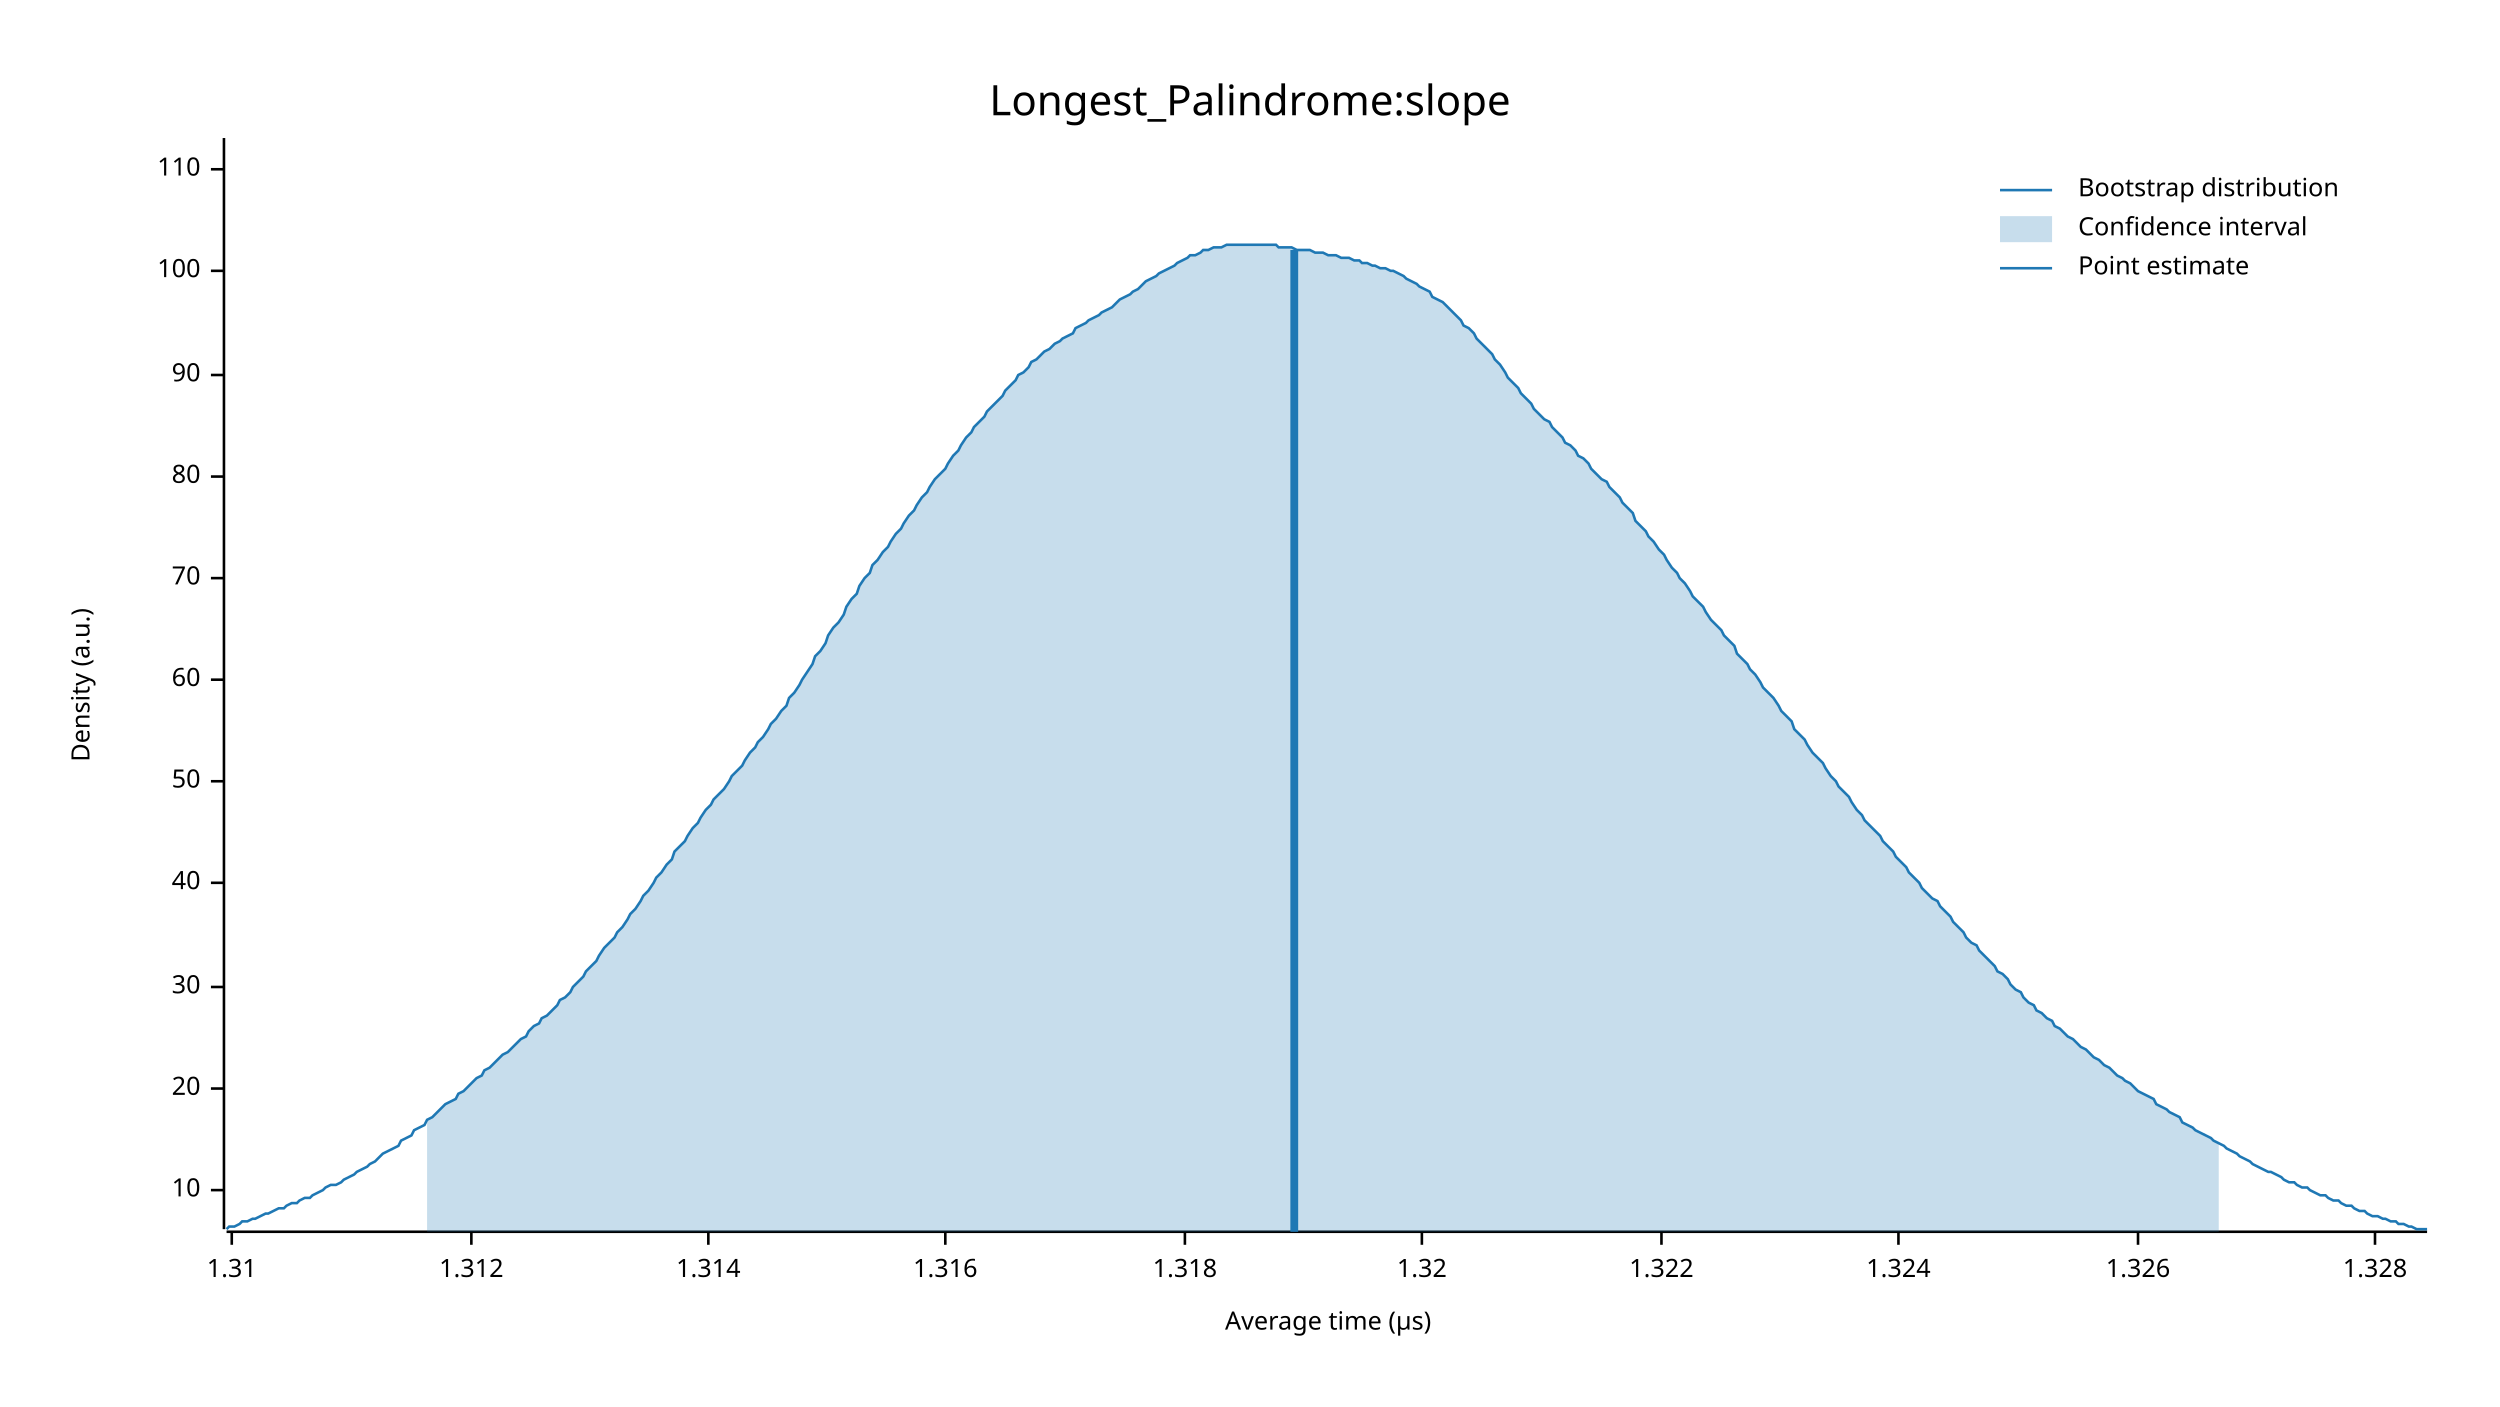
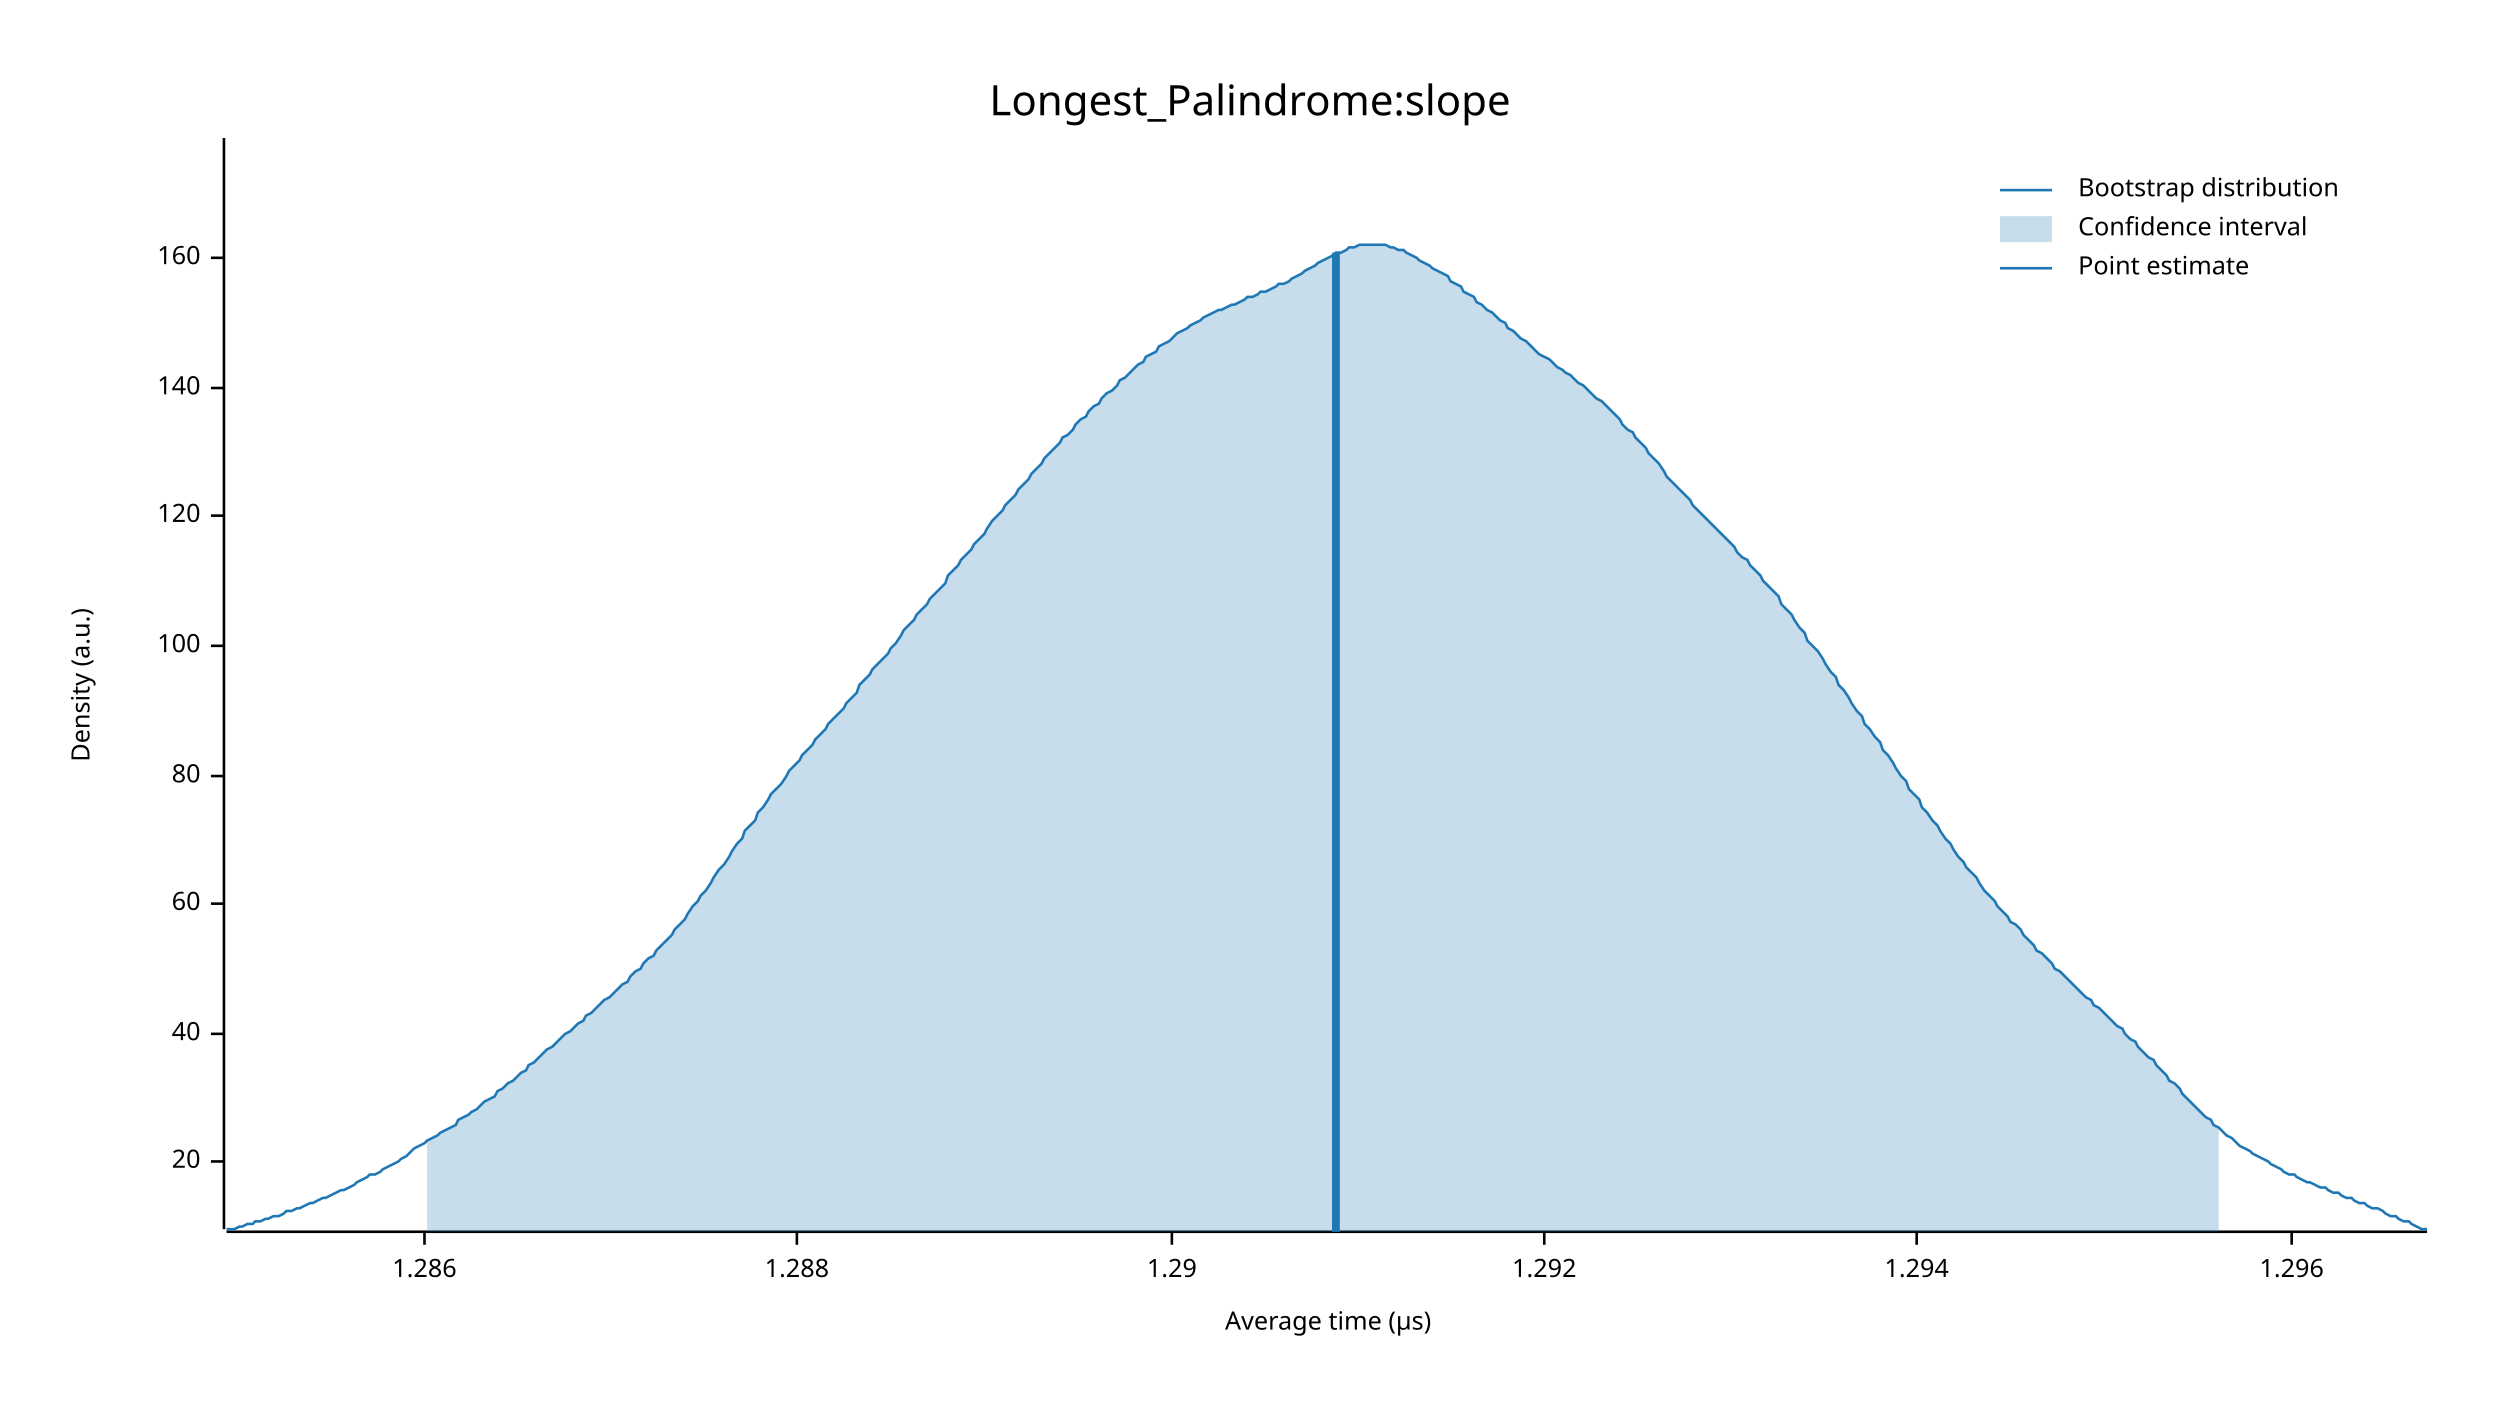
<svg xmlns="http://www.w3.org/2000/svg" width="960" height="540" viewBox="0 0 960 540">
  <text x="480" y="32" dy="0.76em" text-anchor="middle" font-family="sans-serif" font-size="16.129" opacity="1" fill="#000000">
Longest_Palindrome:slope
</text>
  <text x="27" y="263" dy="0.76em" text-anchor="middle" font-family="sans-serif" font-size="9.677" opacity="1" fill="#000000" transform="rotate(270, 27, 263)">
Density (a.u.)
</text>
  <text x="510" y="513" dy="-0.5ex" text-anchor="middle" font-family="sans-serif" font-size="9.677" opacity="1" fill="#000000">
Average time (µs)
</text>
  <polyline fill="none" opacity="1" stroke="#000000" stroke-width="1" points="86,53 86,472 " />
-   <text x="77" y="457" dy="0.5ex" text-anchor="end" font-family="sans-serif" font-size="9.677" opacity="1" fill="#000000">
- 10
- </text>
-   <polyline fill="none" opacity="1" stroke="#000000" stroke-width="1" points="81,457 86,457 " />
-   <text x="77" y="418" dy="0.5ex" text-anchor="end" font-family="sans-serif" font-size="9.677" opacity="1" fill="#000000">
+   <text x="77" y="446" dy="0.5ex" text-anchor="end" font-family="sans-serif" font-size="9.677" opacity="1" fill="#000000">
20
</text>
-   <polyline fill="none" opacity="1" stroke="#000000" stroke-width="1" points="81,418 86,418 " />
-   <text x="77" y="379" dy="0.5ex" text-anchor="end" font-family="sans-serif" font-size="9.677" opacity="1" fill="#000000">
- 30
- </text>
-   <polyline fill="none" opacity="1" stroke="#000000" stroke-width="1" points="81,379 86,379 " />
-   <text x="77" y="339" dy="0.5ex" text-anchor="end" font-family="sans-serif" font-size="9.677" opacity="1" fill="#000000">
+   <polyline fill="none" opacity="1" stroke="#000000" stroke-width="1" points="81,446 86,446 " />
+   <text x="77" y="397" dy="0.5ex" text-anchor="end" font-family="sans-serif" font-size="9.677" opacity="1" fill="#000000">
40
</text>
-   <polyline fill="none" opacity="1" stroke="#000000" stroke-width="1" points="81,339 86,339 " />
-   <text x="77" y="300" dy="0.5ex" text-anchor="end" font-family="sans-serif" font-size="9.677" opacity="1" fill="#000000">
- 50
- </text>
-   <polyline fill="none" opacity="1" stroke="#000000" stroke-width="1" points="81,300 86,300 " />
-   <text x="77" y="261" dy="0.5ex" text-anchor="end" font-family="sans-serif" font-size="9.677" opacity="1" fill="#000000">
+   <polyline fill="none" opacity="1" stroke="#000000" stroke-width="1" points="81,397 86,397 " />
+   <text x="77" y="347" dy="0.5ex" text-anchor="end" font-family="sans-serif" font-size="9.677" opacity="1" fill="#000000">
60
</text>
-   <polyline fill="none" opacity="1" stroke="#000000" stroke-width="1" points="81,261 86,261 " />
-   <text x="77" y="222" dy="0.5ex" text-anchor="end" font-family="sans-serif" font-size="9.677" opacity="1" fill="#000000">
- 70
- </text>
-   <polyline fill="none" opacity="1" stroke="#000000" stroke-width="1" points="81,222 86,222 " />
-   <text x="77" y="183" dy="0.5ex" text-anchor="end" font-family="sans-serif" font-size="9.677" opacity="1" fill="#000000">
+   <polyline fill="none" opacity="1" stroke="#000000" stroke-width="1" points="81,347 86,347 " />
+   <text x="77" y="298" dy="0.5ex" text-anchor="end" font-family="sans-serif" font-size="9.677" opacity="1" fill="#000000">
80
</text>
-   <polyline fill="none" opacity="1" stroke="#000000" stroke-width="1" points="81,183 86,183 " />
-   <text x="77" y="144" dy="0.5ex" text-anchor="end" font-family="sans-serif" font-size="9.677" opacity="1" fill="#000000">
- 90
- </text>
-   <polyline fill="none" opacity="1" stroke="#000000" stroke-width="1" points="81,144 86,144 " />
-   <text x="77" y="104" dy="0.5ex" text-anchor="end" font-family="sans-serif" font-size="9.677" opacity="1" fill="#000000">
+   <polyline fill="none" opacity="1" stroke="#000000" stroke-width="1" points="81,298 86,298 " />
+   <text x="77" y="248" dy="0.5ex" text-anchor="end" font-family="sans-serif" font-size="9.677" opacity="1" fill="#000000">
100
</text>
-   <polyline fill="none" opacity="1" stroke="#000000" stroke-width="1" points="81,104 86,104 " />
-   <text x="77" y="65" dy="0.5ex" text-anchor="end" font-family="sans-serif" font-size="9.677" opacity="1" fill="#000000">
- 110
+   <polyline fill="none" opacity="1" stroke="#000000" stroke-width="1" points="81,248 86,248 " />
+   <text x="77" y="198" dy="0.5ex" text-anchor="end" font-family="sans-serif" font-size="9.677" opacity="1" fill="#000000">
+ 120
</text>
-   <polyline fill="none" opacity="1" stroke="#000000" stroke-width="1" points="81,65 86,65 " />
+   <polyline fill="none" opacity="1" stroke="#000000" stroke-width="1" points="81,198 86,198 " />
+   <text x="77" y="149" dy="0.5ex" text-anchor="end" font-family="sans-serif" font-size="9.677" opacity="1" fill="#000000">
+ 140
+ </text>
+   <polyline fill="none" opacity="1" stroke="#000000" stroke-width="1" points="81,149 86,149 " />
+   <text x="77" y="99" dy="0.5ex" text-anchor="end" font-family="sans-serif" font-size="9.677" opacity="1" fill="#000000">
+ 160
+ </text>
+   <polyline fill="none" opacity="1" stroke="#000000" stroke-width="1" points="81,99 86,99 " />
  <polyline fill="none" opacity="1" stroke="#000000" stroke-width="1" points="87,473 932,473 " />
-   <text x="89" y="483" dy="0.76em" text-anchor="middle" font-family="sans-serif" font-size="9.677" opacity="1" fill="#000000">
- 1.31
+   <text x="163" y="483" dy="0.76em" text-anchor="middle" font-family="sans-serif" font-size="9.677" opacity="1" fill="#000000">
+ 1.286
</text>
-   <polyline fill="none" opacity="1" stroke="#000000" stroke-width="1" points="89,473 89,478 " />
-   <text x="181" y="483" dy="0.76em" text-anchor="middle" font-family="sans-serif" font-size="9.677" opacity="1" fill="#000000">
- 1.312
+   <polyline fill="none" opacity="1" stroke="#000000" stroke-width="1" points="163,473 163,478 " />
+   <text x="306" y="483" dy="0.76em" text-anchor="middle" font-family="sans-serif" font-size="9.677" opacity="1" fill="#000000">
+ 1.288
</text>
-   <polyline fill="none" opacity="1" stroke="#000000" stroke-width="1" points="181,473 181,478 " />
-   <text x="272" y="483" dy="0.76em" text-anchor="middle" font-family="sans-serif" font-size="9.677" opacity="1" fill="#000000">
- 1.314
+   <polyline fill="none" opacity="1" stroke="#000000" stroke-width="1" points="306,473 306,478 " />
+   <text x="450" y="483" dy="0.76em" text-anchor="middle" font-family="sans-serif" font-size="9.677" opacity="1" fill="#000000">
+ 1.29
</text>
-   <polyline fill="none" opacity="1" stroke="#000000" stroke-width="1" points="272,473 272,478 " />
-   <text x="363" y="483" dy="0.76em" text-anchor="middle" font-family="sans-serif" font-size="9.677" opacity="1" fill="#000000">
- 1.316
+   <polyline fill="none" opacity="1" stroke="#000000" stroke-width="1" points="450,473 450,478 " />
+   <text x="593" y="483" dy="0.76em" text-anchor="middle" font-family="sans-serif" font-size="9.677" opacity="1" fill="#000000">
+ 1.292
</text>
-   <polyline fill="none" opacity="1" stroke="#000000" stroke-width="1" points="363,473 363,478 " />
-   <text x="455" y="483" dy="0.76em" text-anchor="middle" font-family="sans-serif" font-size="9.677" opacity="1" fill="#000000">
- 1.318
+   <polyline fill="none" opacity="1" stroke="#000000" stroke-width="1" points="593,473 593,478 " />
+   <text x="736" y="483" dy="0.76em" text-anchor="middle" font-family="sans-serif" font-size="9.677" opacity="1" fill="#000000">
+ 1.294
</text>
-   <polyline fill="none" opacity="1" stroke="#000000" stroke-width="1" points="455,473 455,478 " />
-   <text x="546" y="483" dy="0.76em" text-anchor="middle" font-family="sans-serif" font-size="9.677" opacity="1" fill="#000000">
- 1.32
+   <polyline fill="none" opacity="1" stroke="#000000" stroke-width="1" points="736,473 736,478 " />
+   <text x="880" y="483" dy="0.76em" text-anchor="middle" font-family="sans-serif" font-size="9.677" opacity="1" fill="#000000">
+ 1.296
</text>
-   <polyline fill="none" opacity="1" stroke="#000000" stroke-width="1" points="546,473 546,478 " />
-   <text x="638" y="483" dy="0.76em" text-anchor="middle" font-family="sans-serif" font-size="9.677" opacity="1" fill="#000000">
- 1.322
- </text>
-   <polyline fill="none" opacity="1" stroke="#000000" stroke-width="1" points="638,473 638,478 " />
-   <text x="729" y="483" dy="0.76em" text-anchor="middle" font-family="sans-serif" font-size="9.677" opacity="1" fill="#000000">
- 1.324
- </text>
-   <polyline fill="none" opacity="1" stroke="#000000" stroke-width="1" points="729,473 729,478 " />
-   <text x="821" y="483" dy="0.76em" text-anchor="middle" font-family="sans-serif" font-size="9.677" opacity="1" fill="#000000">
- 1.326
- </text>
-   <polyline fill="none" opacity="1" stroke="#000000" stroke-width="1" points="821,473 821,478 " />
-   <text x="912" y="483" dy="0.76em" text-anchor="middle" font-family="sans-serif" font-size="9.677" opacity="1" fill="#000000">
- 1.328
- </text>
-   <polyline fill="none" opacity="1" stroke="#000000" stroke-width="1" points="912,473 912,478 " />
-   <polyline fill="none" opacity="1" stroke="#1F78B4" stroke-width="1" points="87,472 88,471 90,471 92,470 93,469 95,469 97,468 98,468 100,467 102,466 103,466 105,465 107,464 109,464 110,463 112,462 114,462 115,461 117,460 119,460 120,459 122,458 124,457 125,456 127,455 129,455 131,454 132,453 134,452 136,451 137,450 139,449 141,448 142,447 144,446 146,444 147,443 149,442 151,441 153,440 154,438 156,437 158,436 159,434 161,433 163,432 164,430 166,429 168,427 169,426 171,424 173,423 175,422 176,420 178,419 180,417 181,416 183,414 185,413 186,411 188,410 190,408 191,407 193,405 195,404 197,402 198,401 200,399 202,398 203,396 205,394 207,393 208,391 210,390 212,388 214,386 215,384 217,383 219,381 220,379 222,377 224,375 225,373 227,371 229,369 230,367 232,364 234,362 236,360 237,358 239,356 241,353 242,351 244,349 246,346 247,344 249,342 251,339 252,337 254,335 256,332 258,330 259,327 261,325 263,323 264,321 266,318 268,316 269,314 271,311 273,309 274,307 276,305 278,303 280,300 281,298 283,296 285,294 286,292 288,289 290,287 291,285 293,283 295,280 296,278 298,276 300,273 302,271 303,268 305,266 307,263 308,261 310,258 312,255 313,252 315,250 317,247 318,244 320,241 322,239 324,236 325,233 327,230 329,228 330,225 332,222 334,220 335,217 337,215 339,212 341,210 342,208 344,205 346,203 347,201 349,198 351,196 352,194 354,191 356,189 357,187 359,184 361,182 363,180 364,178 366,175 368,173 369,171 371,168 373,166 374,164 376,162 378,160 379,158 381,156 383,154 385,152 386,150 388,148 390,146 391,144 393,143 395,141 396,139 398,138 400,136 401,135 403,134 405,132 407,131 408,130 410,129 412,128 413,126 415,125 417,124 418,123 420,122 422,121 423,120 425,119 427,118 429,116 430,115 432,114 434,113 435,112 437,111 439,109 440,108 442,107 444,106 445,105 447,104 449,103 451,102 452,101 454,100 456,99 457,98 459,98 461,97 462,96 464,96 466,95 468,95 469,95 471,94 473,94 474,94 476,94 478,94 479,94 481,94 483,94 484,94 486,94 488,94 490,94 491,95 493,95 495,95 496,95 498,96 500,96 501,96 503,96 505,97 506,97 508,97 510,98 512,98 513,98 515,99 517,99 518,99 520,100 522,100 523,101 525,101 527,102 528,102 530,103 532,103 534,104 535,104 537,105 539,106 540,107 542,108 544,109 545,110 547,111 549,112 550,114 552,115 554,116 556,118 557,119 559,121 561,123 562,125 564,126 566,128 567,130 569,132 571,134 573,136 574,138 576,140 578,143 579,145 581,147 583,149 584,151 586,153 588,155 589,157 591,159 593,161 595,162 596,164 598,166 600,168 601,170 603,171 605,173 606,175 608,176 610,178 611,180 613,182 615,184 617,185 618,187 620,189 622,191 623,193 625,195 627,197 628,200 630,202 632,204 633,206 635,208 637,211 639,213 640,215 642,218 644,220 645,222 647,224 649,227 650,229 652,231 654,233 655,235 657,238 659,240 661,242 662,244 664,246 666,248 667,251 669,253 671,255 672,257 674,259 676,262 677,264 679,266 681,268 683,271 684,273 686,275 688,277 689,280 691,282 693,284 694,286 696,289 698,291 700,293 701,295 703,298 705,300 706,302 708,304 710,306 711,308 713,311 715,313 716,315 718,317 720,319 722,321 723,323 725,325 727,327 728,329 730,331 732,333 733,335 735,337 737,339 738,341 740,343 742,345 744,346 745,348 747,350 749,352 750,354 752,356 754,358 755,360 757,362 759,363 760,365 762,367 764,369 766,371 767,373 769,374 771,376 772,378 774,380 776,381 777,383 779,385 781,386 782,388 784,389 786,391 788,392 789,394 791,395 793,397 794,398 796,399 798,401 799,402 801,403 803,405 804,406 806,407 808,409 810,410 811,411 813,413 815,414 816,415 818,416 820,418 821,419 823,420 825,421 827,422 828,424 830,425 832,426 833,427 835,428 837,429 838,431 840,432 842,433 843,434 845,435 847,436 849,437 850,438 852,439 854,440 855,441 857,442 859,443 860,444 862,445 864,446 865,447 867,448 869,449 871,450 872,450 874,451 876,452 877,453 879,454 881,454 882,455 884,456 886,456 887,457 889,458 891,459 893,459 894,460 896,461 898,461 899,462 901,463 903,463 904,464 906,465 908,465 909,466 911,467 913,467 915,468 916,468 918,469 920,469 921,470 923,470 925,471 926,471 928,472 930,472 932,472 " />
-   <polygon opacity="0.25" fill="#1F78B4" points="164,430 166,429 168,427 169,426 171,424 173,423 175,422 176,420 178,419 180,417 181,416 183,414 185,413 186,411 188,410 190,408 191,407 193,405 195,404 197,402 198,401 200,399 202,398 203,396 205,394 207,393 208,391 210,390 212,388 214,386 215,384 217,383 219,381 220,379 222,377 224,375 225,373 227,371 229,369 230,367 232,364 234,362 236,360 237,358 239,356 241,353 242,351 244,349 246,346 247,344 249,342 251,339 252,337 254,335 256,332 258,330 259,327 261,325 263,323 264,321 266,318 268,316 269,314 271,311 273,309 274,307 276,305 278,303 280,300 281,298 283,296 285,294 286,292 288,289 290,287 291,285 293,283 295,280 296,278 298,276 300,273 302,271 303,268 305,266 307,263 308,261 310,258 312,255 313,252 315,250 317,247 318,244 320,241 322,239 324,236 325,233 327,230 329,228 330,225 332,222 334,220 335,217 337,215 339,212 341,210 342,208 344,205 346,203 347,201 349,198 351,196 352,194 354,191 356,189 357,187 359,184 361,182 363,180 364,178 366,175 368,173 369,171 371,168 373,166 374,164 376,162 378,160 379,158 381,156 383,154 385,152 386,150 388,148 390,146 391,144 393,143 395,141 396,139 398,138 400,136 401,135 403,134 405,132 407,131 408,130 410,129 412,128 413,126 415,125 417,124 418,123 420,122 422,121 423,120 425,119 427,118 429,116 430,115 432,114 434,113 435,112 437,111 439,109 440,108 442,107 444,106 445,105 447,104 449,103 451,102 452,101 454,100 456,99 457,98 459,98 461,97 462,96 464,96 466,95 468,95 469,95 471,94 473,94 474,94 476,94 478,94 479,94 481,94 483,94 484,94 486,94 488,94 490,94 491,95 493,95 495,95 496,95 498,96 500,96 501,96 503,96 505,97 506,97 508,97 510,98 512,98 513,98 515,99 517,99 518,99 520,100 522,100 523,101 525,101 527,102 528,102 530,103 532,103 534,104 535,104 537,105 539,106 540,107 542,108 544,109 545,110 547,111 549,112 550,114 552,115 554,116 556,118 557,119 559,121 561,123 562,125 564,126 566,128 567,130 569,132 571,134 573,136 574,138 576,140 578,143 579,145 581,147 583,149 584,151 586,153 588,155 589,157 591,159 593,161 595,162 596,164 598,166 600,168 601,170 603,171 605,173 606,175 608,176 610,178 611,180 613,182 615,184 617,185 618,187 620,189 622,191 623,193 625,195 627,197 628,200 630,202 632,204 633,206 635,208 637,211 639,213 640,215 642,218 644,220 645,222 647,224 649,227 650,229 652,231 654,233 655,235 657,238 659,240 661,242 662,244 664,246 666,248 667,251 669,253 671,255 672,257 674,259 676,262 677,264 679,266 681,268 683,271 684,273 686,275 688,277 689,280 691,282 693,284 694,286 696,289 698,291 700,293 701,295 703,298 705,300 706,302 708,304 710,306 711,308 713,311 715,313 716,315 718,317 720,319 722,321 723,323 725,325 727,327 728,329 730,331 732,333 733,335 735,337 737,339 738,341 740,343 742,345 744,346 745,348 747,350 749,352 750,354 752,356 754,358 755,360 757,362 759,363 760,365 762,367 764,369 766,371 767,373 769,374 771,376 772,378 774,380 776,381 777,383 779,385 781,386 782,388 784,389 786,391 788,392 789,394 791,395 793,397 794,398 796,399 798,401 799,402 801,403 803,405 804,406 806,407 808,409 810,410 811,411 813,413 815,414 816,415 818,416 820,418 821,419 823,420 825,421 827,422 828,424 830,425 832,426 833,427 835,428 837,429 838,431 840,432 842,433 843,434 845,435 847,436 849,437 850,438 852,439 852,473 164,473 " />
-   <polyline fill="none" opacity="1" stroke="#1F78B4" stroke-width="3" points="497,473 497,96 " />
+   <polyline fill="none" opacity="1" stroke="#000000" stroke-width="1" points="880,473 880,478 " />
+   <polyline fill="none" opacity="1" stroke="#1F78B4" stroke-width="1" points="87,472 88,472 90,472 92,471 93,471 95,470 97,470 98,469 100,469 102,468 103,468 105,467 107,467 109,466 110,465 112,465 114,464 115,464 117,463 119,462 120,462 122,461 124,460 125,460 127,459 129,458 131,457 132,457 134,456 136,455 137,454 139,453 141,452 142,451 144,451 146,450 147,449 149,448 151,447 153,446 154,445 156,444 158,442 159,441 161,440 163,439 164,438 166,437 168,436 169,435 171,434 173,433 175,432 176,430 178,429 180,428 181,427 183,426 185,424 186,423 188,422 190,421 191,419 193,418 195,416 197,415 198,414 200,412 202,411 203,409 205,408 207,406 208,405 210,403 212,402 214,400 215,399 217,397 219,396 220,395 222,393 224,392 225,390 227,389 229,387 230,386 232,384 234,383 236,381 237,380 239,378 241,377 242,375 244,373 246,372 247,370 249,368 251,367 252,365 254,363 256,361 258,359 259,357 261,355 263,353 264,351 266,348 268,346 269,344 271,342 273,339 274,337 276,334 278,332 280,329 281,327 283,324 285,322 286,319 288,317 290,315 291,312 293,310 295,307 296,305 298,303 300,301 302,298 303,296 305,294 307,292 308,290 310,288 312,286 313,284 315,282 317,280 318,278 320,276 322,274 324,272 325,270 327,268 329,266 330,263 332,261 334,259 335,257 337,255 339,253 341,251 342,249 344,247 346,244 347,242 349,240 351,238 352,236 354,234 356,232 357,230 359,228 361,226 363,224 364,221 366,219 368,217 369,215 371,213 373,211 374,209 376,207 378,205 379,203 381,200 383,198 385,196 386,194 388,192 390,190 391,188 393,186 395,184 396,182 398,180 400,178 401,176 403,174 405,172 407,170 408,168 410,167 412,165 413,163 415,161 417,160 418,158 420,156 422,155 423,153 425,151 427,150 429,148 430,146 432,145 434,143 435,142 437,140 439,139 440,137 442,136 444,135 445,133 447,132 449,131 451,129 452,128 454,127 456,126 457,125 459,124 461,123 462,122 464,121 466,120 468,119 469,119 471,118 473,117 474,117 476,116 478,115 479,114 481,114 483,113 484,112 486,112 488,111 490,110 491,109 493,109 495,108 496,107 498,106 500,105 501,104 503,103 505,102 506,101 508,100 510,99 512,98 513,97 515,97 517,96 518,95 520,95 522,94 523,94 525,94 527,94 528,94 530,94 532,94 534,95 535,95 537,96 539,96 540,97 542,98 544,99 545,100 547,101 549,102 550,103 552,104 554,105 556,106 557,108 559,109 561,110 562,112 564,113 566,114 567,116 569,117 571,119 573,120 574,121 576,123 578,124 579,126 581,127 583,129 584,130 586,131 588,133 589,134 591,136 593,137 595,138 596,139 598,141 600,142 601,143 603,144 605,146 606,147 608,148 610,150 611,151 613,153 615,154 617,156 618,157 620,159 622,161 623,163 625,165 627,166 628,168 630,170 632,172 633,174 635,176 637,178 639,181 640,183 642,185 644,187 645,188 647,190 649,192 650,194 652,196 654,198 655,199 657,201 659,203 661,205 662,206 664,208 666,210 667,212 669,214 671,215 672,217 674,219 676,221 677,223 679,225 681,227 683,229 684,232 686,234 688,236 689,238 691,241 693,243 694,246 696,248 698,250 700,253 701,255 703,258 705,260 706,263 708,265 710,268 711,270 713,273 715,275 716,278 718,280 720,283 722,285 723,288 725,290 727,293 728,295 730,298 732,300 733,303 735,305 737,307 738,310 740,312 742,315 744,317 745,319 747,322 749,324 750,326 752,329 754,331 755,333 757,335 759,337 760,339 762,342 764,344 766,346 767,348 769,350 771,352 772,354 774,355 776,357 777,359 779,361 781,363 782,365 784,366 786,368 788,370 789,372 791,373 793,375 794,376 796,378 798,380 799,381 801,383 803,384 804,386 806,387 808,389 810,391 811,392 813,394 815,395 816,397 818,399 820,400 821,402 823,404 825,406 827,407 828,409 830,411 832,413 833,415 835,416 837,418 838,420 840,422 842,424 843,425 845,427 847,429 849,430 850,432 852,433 854,435 855,436 857,437 859,439 860,440 862,441 864,442 865,443 867,444 869,445 871,446 872,447 874,448 876,449 877,450 879,451 881,451 882,452 884,453 886,454 887,454 889,455 891,456 893,456 894,457 896,458 898,458 899,459 901,460 903,460 904,461 906,462 908,462 909,463 911,464 913,464 915,465 916,466 918,467 920,467 921,468 923,469 925,469 926,470 928,471 930,472 932,472 " />
+   <polygon opacity="0.25" fill="#1F78B4" points="164,438 166,437 168,436 169,435 171,434 173,433 175,432 176,430 178,429 180,428 181,427 183,426 185,424 186,423 188,422 190,421 191,419 193,418 195,416 197,415 198,414 200,412 202,411 203,409 205,408 207,406 208,405 210,403 212,402 214,400 215,399 217,397 219,396 220,395 222,393 224,392 225,390 227,389 229,387 230,386 232,384 234,383 236,381 237,380 239,378 241,377 242,375 244,373 246,372 247,370 249,368 251,367 252,365 254,363 256,361 258,359 259,357 261,355 263,353 264,351 266,348 268,346 269,344 271,342 273,339 274,337 276,334 278,332 280,329 281,327 283,324 285,322 286,319 288,317 290,315 291,312 293,310 295,307 296,305 298,303 300,301 302,298 303,296 305,294 307,292 308,290 310,288 312,286 313,284 315,282 317,280 318,278 320,276 322,274 324,272 325,270 327,268 329,266 330,263 332,261 334,259 335,257 337,255 339,253 341,251 342,249 344,247 346,244 347,242 349,240 351,238 352,236 354,234 356,232 357,230 359,228 361,226 363,224 364,221 366,219 368,217 369,215 371,213 373,211 374,209 376,207 378,205 379,203 381,200 383,198 385,196 386,194 388,192 390,190 391,188 393,186 395,184 396,182 398,180 400,178 401,176 403,174 405,172 407,170 408,168 410,167 412,165 413,163 415,161 417,160 418,158 420,156 422,155 423,153 425,151 427,150 429,148 430,146 432,145 434,143 435,142 437,140 439,139 440,137 442,136 444,135 445,133 447,132 449,131 451,129 452,128 454,127 456,126 457,125 459,124 461,123 462,122 464,121 466,120 468,119 469,119 471,118 473,117 474,117 476,116 478,115 479,114 481,114 483,113 484,112 486,112 488,111 490,110 491,109 493,109 495,108 496,107 498,106 500,105 501,104 503,103 505,102 506,101 508,100 510,99 512,98 513,97 515,97 517,96 518,95 520,95 522,94 523,94 525,94 527,94 528,94 530,94 532,94 534,95 535,95 537,96 539,96 540,97 542,98 544,99 545,100 547,101 549,102 550,103 552,104 554,105 556,106 557,108 559,109 561,110 562,112 564,113 566,114 567,116 569,117 571,119 573,120 574,121 576,123 578,124 579,126 581,127 583,129 584,130 586,131 588,133 589,134 591,136 593,137 595,138 596,139 598,141 600,142 601,143 603,144 605,146 606,147 608,148 610,150 611,151 613,153 615,154 617,156 618,157 620,159 622,161 623,163 625,165 627,166 628,168 630,170 632,172 633,174 635,176 637,178 639,181 640,183 642,185 644,187 645,188 647,190 649,192 650,194 652,196 654,198 655,199 657,201 659,203 661,205 662,206 664,208 666,210 667,212 669,214 671,215 672,217 674,219 676,221 677,223 679,225 681,227 683,229 684,232 686,234 688,236 689,238 691,241 693,243 694,246 696,248 698,250 700,253 701,255 703,258 705,260 706,263 708,265 710,268 711,270 713,273 715,275 716,278 718,280 720,283 722,285 723,288 725,290 727,293 728,295 730,298 732,300 733,303 735,305 737,307 738,310 740,312 742,315 744,317 745,319 747,322 749,324 750,326 752,329 754,331 755,333 757,335 759,337 760,339 762,342 764,344 766,346 767,348 769,350 771,352 772,354 774,355 776,357 777,359 779,361 781,363 782,365 784,366 786,368 788,370 789,372 791,373 793,375 794,376 796,378 798,380 799,381 801,383 803,384 804,386 806,387 808,389 810,391 811,392 813,394 815,395 816,397 818,399 820,400 821,402 823,404 825,406 827,407 828,409 830,411 832,413 833,415 835,416 837,418 838,420 840,422 842,424 843,425 845,427 847,429 849,430 850,432 852,433 852,473 164,473 " />
+   <polyline fill="none" opacity="1" stroke="#1F78B4" stroke-width="3" points="513,473 513,97 " />
  <text x="798" y="68" dy="0.76em" text-anchor="start" font-family="sans-serif" font-size="9.677" opacity="1" fill="#000000">
Bootstrap distribution
</text>
  <text x="798" y="83" dy="0.76em" text-anchor="start" font-family="sans-serif" font-size="9.677" opacity="1" fill="#000000">
Confidence interval
</text>
  <text x="798" y="98" dy="0.76em" text-anchor="start" font-family="sans-serif" font-size="9.677" opacity="1" fill="#000000">
Point estimate
</text>
  <polyline fill="none" opacity="1" stroke="#1F78B4" stroke-width="1" points="768,73 788,73 " />
  <rect x="768" y="83" width="20" height="10" opacity="0.25" fill="#1F78B4" stroke="none" />
  <polyline fill="none" opacity="1" stroke="#1F78B4" stroke-width="1" points="768,103 788,103 " />
</svg>
